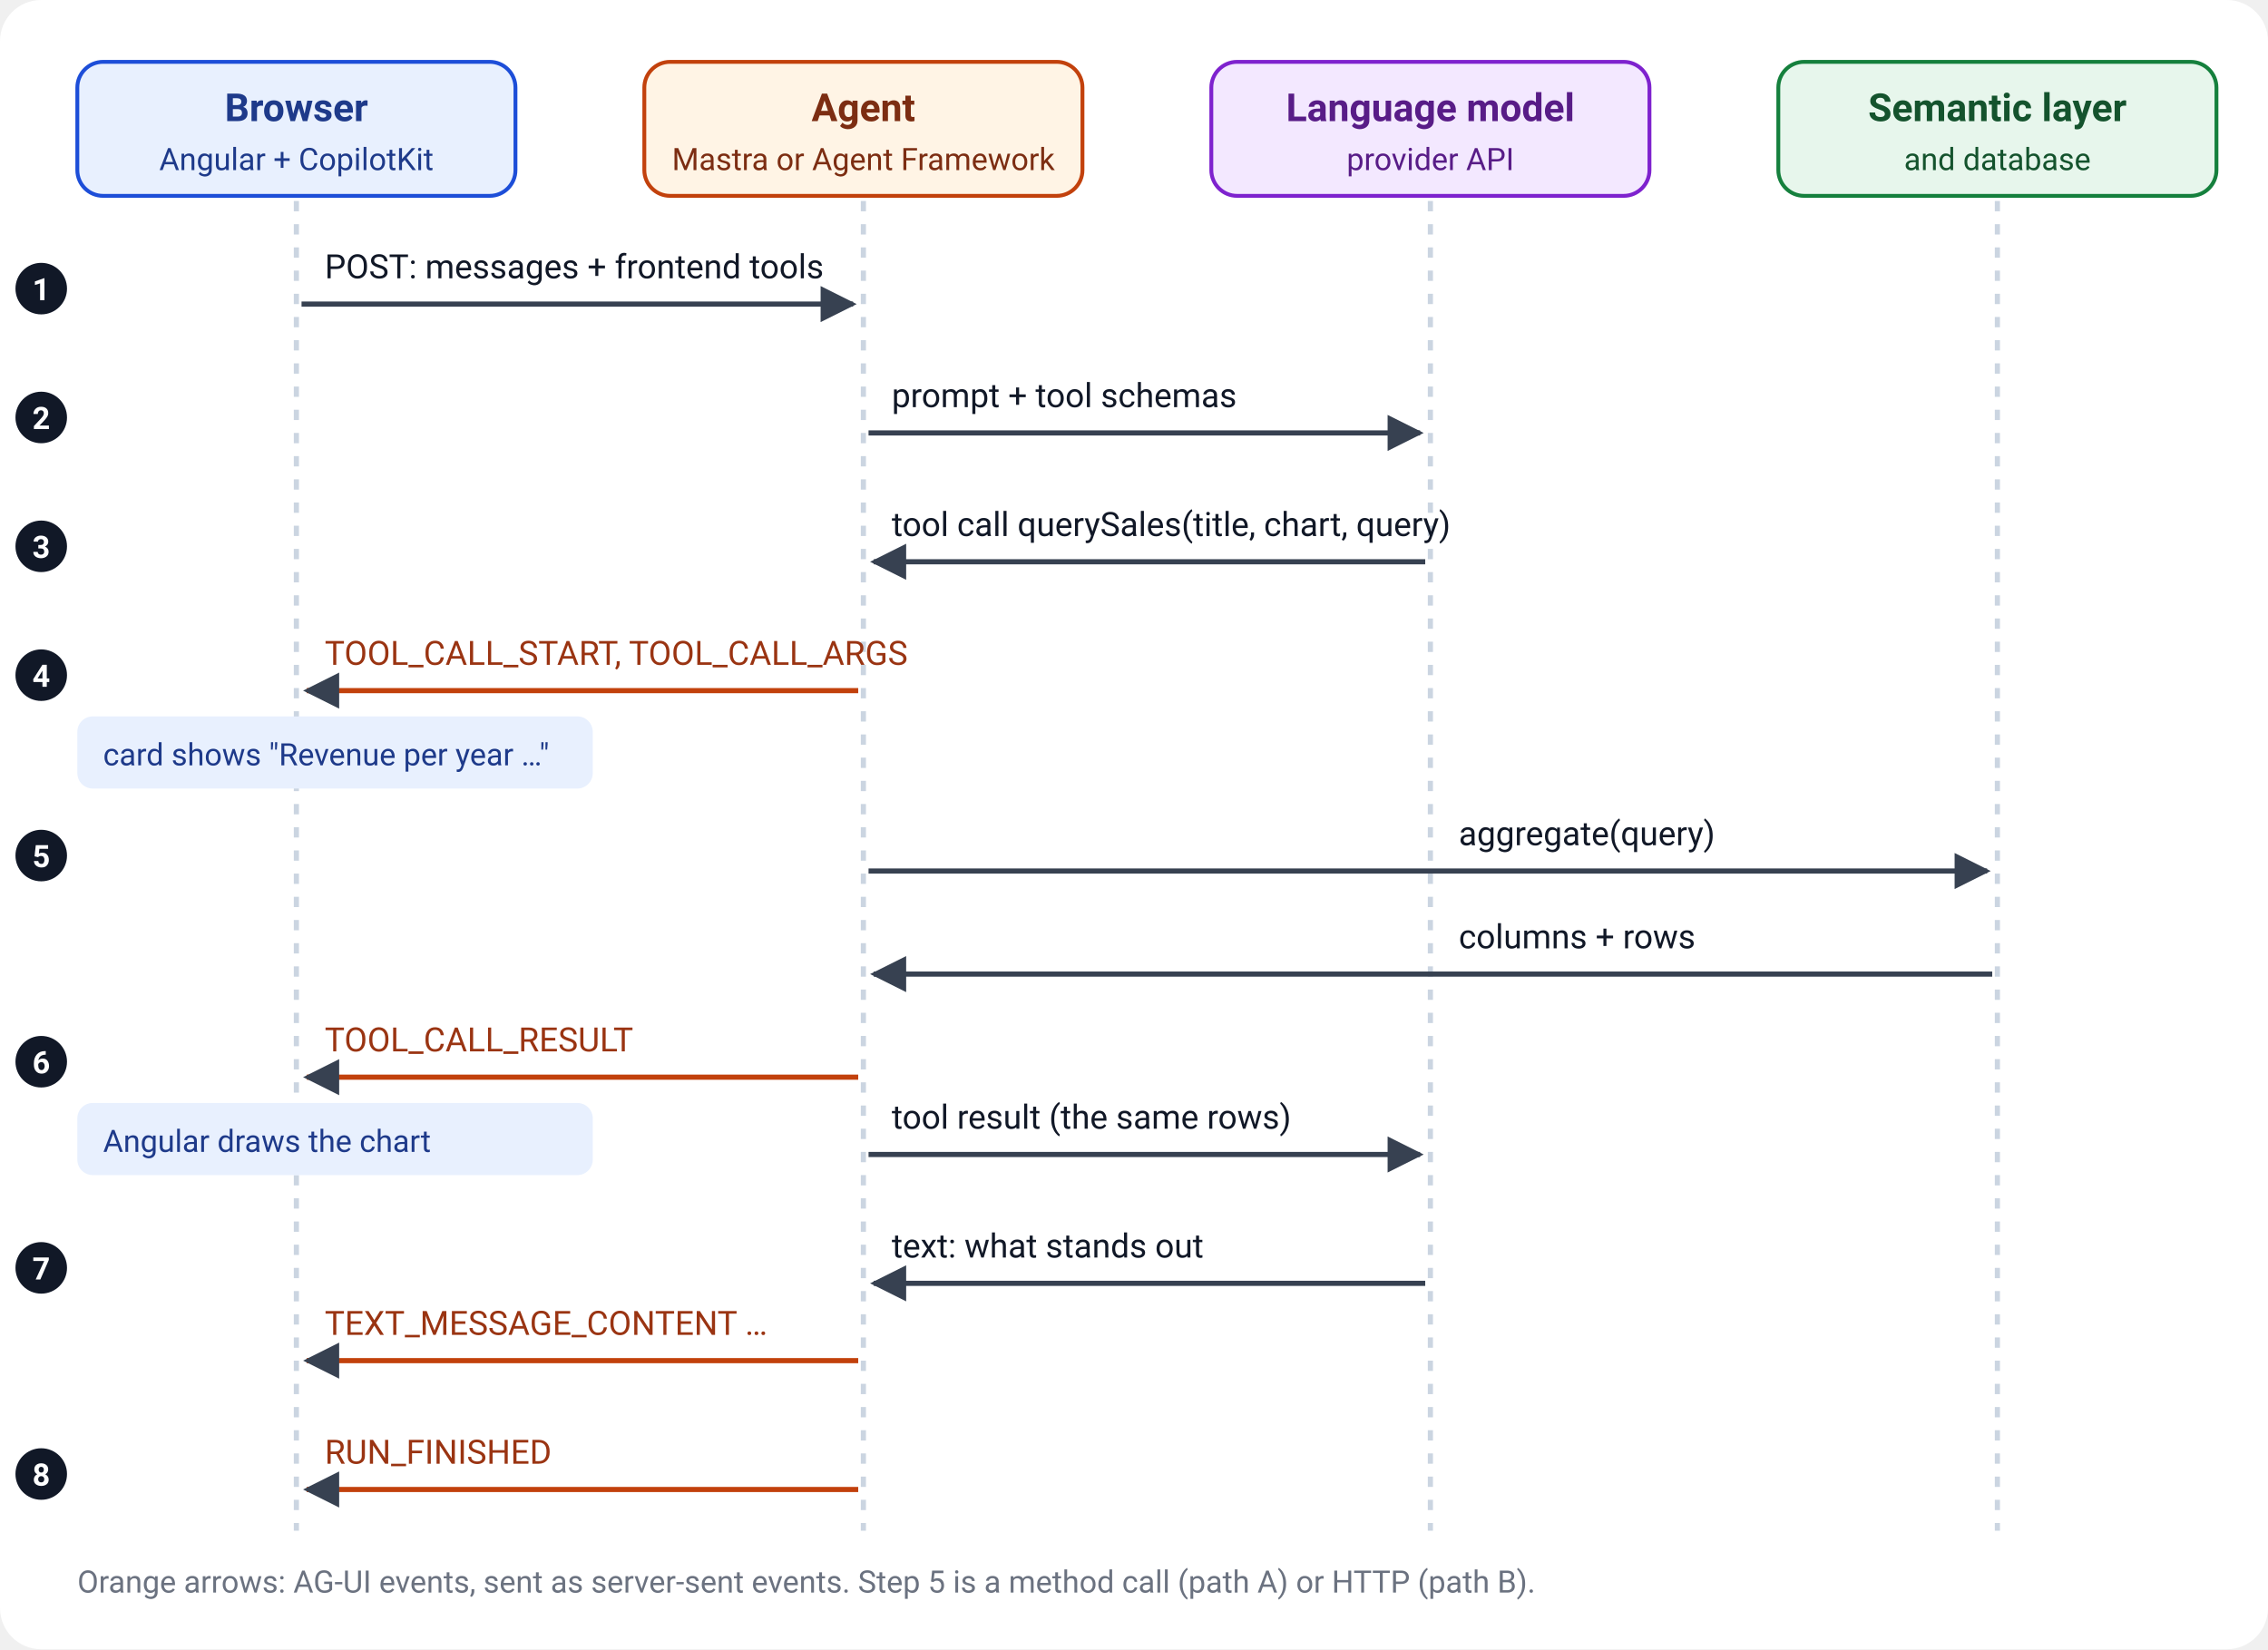
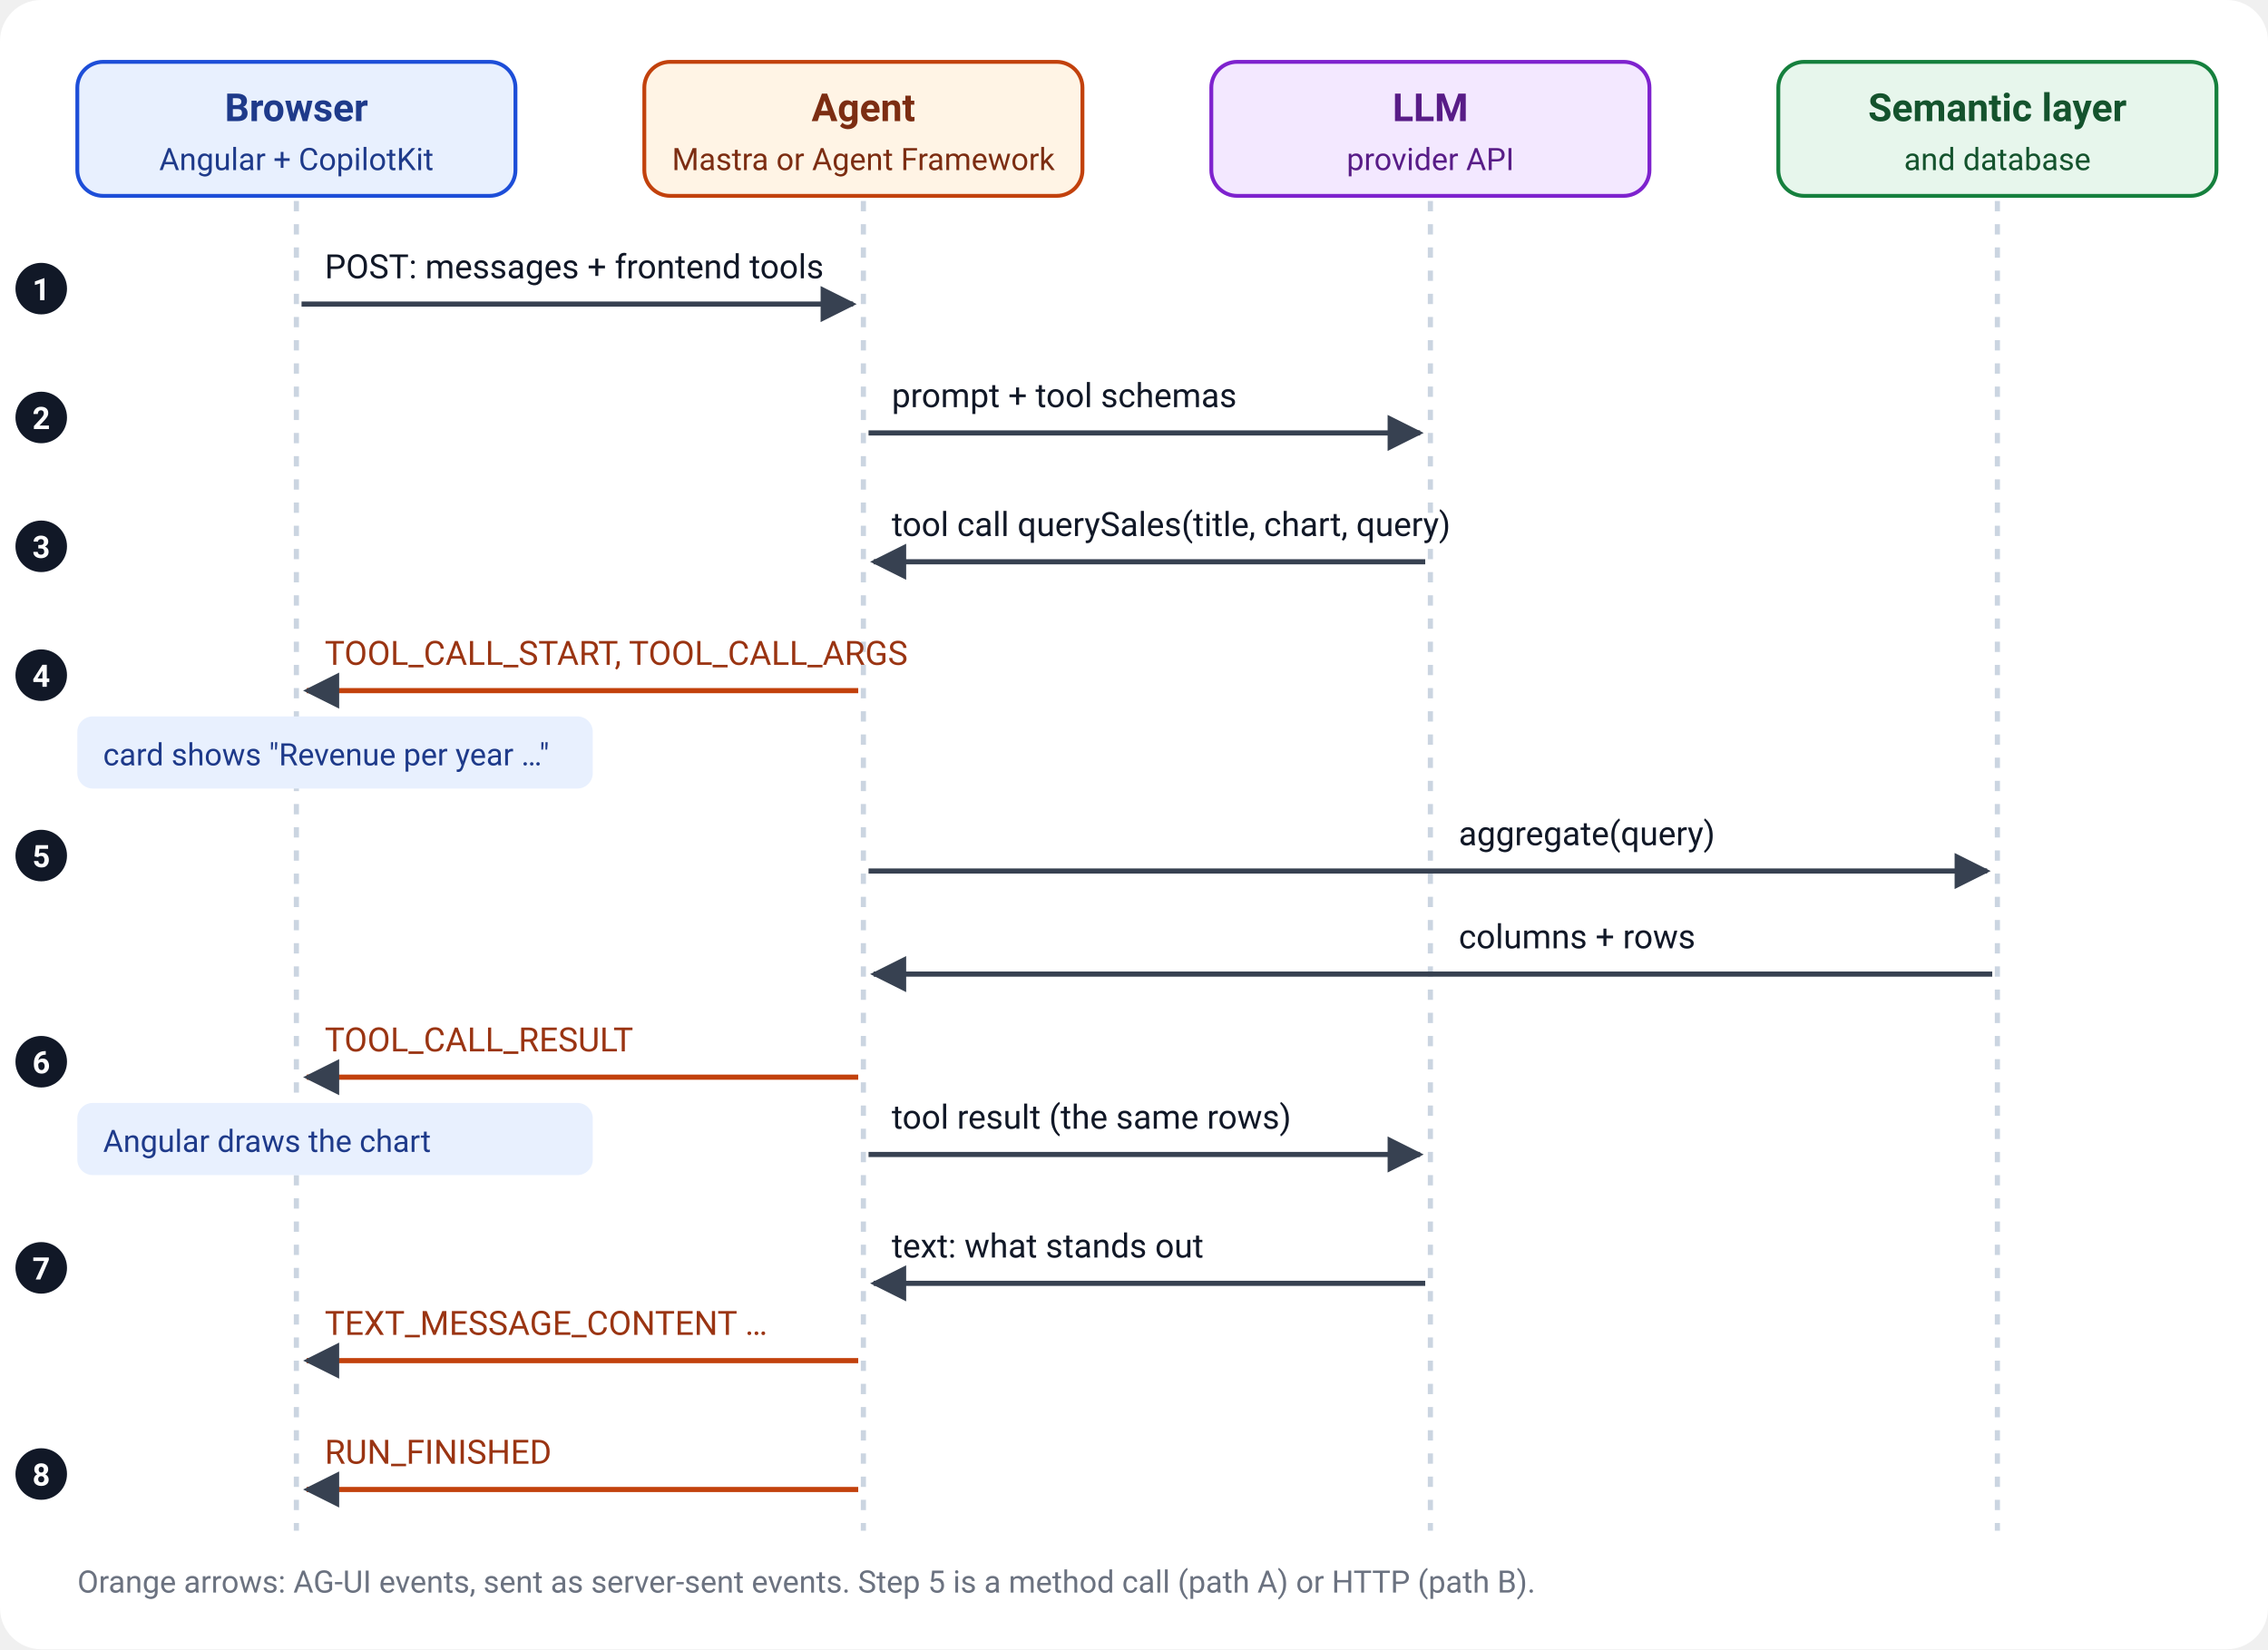
<svg xmlns="http://www.w3.org/2000/svg" viewBox="0 0 880 640" font-family="system-ui, -apple-system, 'Segoe UI', Roboto, sans-serif" role="img" aria-labelledby="title desc">
  <defs>
    <marker id="a" viewBox="0 0 10 10" refX="9" refY="5" markerWidth="7" markerHeight="7" orient="auto">
      <path d="M0,0 L10,5 L0,10 z" fill="#374151" />
    </marker>
  </defs>
  <rect width="880" height="640" rx="16" fill="#ffffff" />
  <rect x="30" y="24" width="170" height="52" rx="10" fill="#e8f0fe" stroke="#1d4ed8" stroke-width="1.5" />
  <text x="115" y="47" font-size="15" font-weight="700" fill="#1e3a8a" text-anchor="middle">Browser</text>
  <text x="115" y="66" font-size="12" fill="#1e3a8a" text-anchor="middle">Angular + CopilotKit</text>
  <rect x="250" y="24" width="170" height="52" rx="10" fill="#fff4e5" stroke="#c2410c" stroke-width="1.5" />
  <text x="335" y="47" font-size="15" font-weight="700" fill="#7c2d12" text-anchor="middle">Agent</text>
  <text x="335" y="66" font-size="12" fill="#7c2d12" text-anchor="middle">Mastra or Agent Framework</text>
  <rect x="470" y="24" width="170" height="52" rx="10" fill="#f3e8ff" stroke="#7e22ce" stroke-width="1.5" />
-   <text x="555" y="47" font-size="15" font-weight="700" fill="#581c87" text-anchor="middle">Language model</text>
+   <text x="555" y="47" font-size="15" font-weight="700" fill="#581c87" text-anchor="middle">LLM</text>
  <text x="555" y="66" font-size="12" fill="#581c87" text-anchor="middle">provider API</text>
  <rect x="690" y="24" width="170" height="52" rx="10" fill="#e7f6ec" stroke="#15803d" stroke-width="1.5" />
  <text x="775" y="47" font-size="15" font-weight="700" fill="#14532d" text-anchor="middle">Semantic layer</text>
  <text x="775" y="66" font-size="12" fill="#14532d" text-anchor="middle">and database</text>
  <g stroke="#cbd5e1" stroke-width="2" stroke-dasharray="4 5">
    <line x1="115" y1="78" x2="115" y2="594" />
    <line x1="335" y1="78" x2="335" y2="594" />
    <line x1="555" y1="78" x2="555" y2="594" />
    <line x1="775" y1="78" x2="775" y2="594" />
  </g>
  <g font-size="13" fill="#111827">
    <circle cx="16" cy="112" r="10" fill="#111827" />
    <text x="16" y="116.5" font-size="12" font-weight="700" fill="#fff" text-anchor="middle">1</text>
    <line x1="117" y1="118" x2="331" y2="118" stroke="#374151" stroke-width="2" marker-end="url(#a)" />
    <text x="126" y="108">POST: messages + frontend tools</text>
    <circle cx="16" cy="162" r="10" fill="#111827" />
    <text x="16" y="166.5" font-size="12" font-weight="700" fill="#fff" text-anchor="middle">2</text>
    <line x1="337" y1="168" x2="551" y2="168" stroke="#374151" stroke-width="2" marker-end="url(#a)" />
    <text x="346" y="158">prompt + tool schemas</text>
    <circle cx="16" cy="212" r="10" fill="#111827" />
    <text x="16" y="216.5" font-size="12" font-weight="700" fill="#fff" text-anchor="middle">3</text>
    <line x1="553" y1="218" x2="339" y2="218" stroke="#374151" stroke-width="2" marker-end="url(#a)" />
    <text x="346" y="208">tool call querySales(title, chart, query)</text>
    <circle cx="16" cy="262" r="10" fill="#111827" />
    <text x="16" y="266.5" font-size="12" font-weight="700" fill="#fff" text-anchor="middle">4</text>
    <line x1="333" y1="268" x2="119" y2="268" stroke="#c2410c" stroke-width="2" marker-end="url(#a)" />
    <text x="126" y="258" fill="#9a3412">TOOL_CALL_START, TOOL_CALL_ARGS</text>
    <rect x="30" y="278" width="200" height="28" rx="6" fill="#e8f0fe" />
    <text x="40" y="297" font-size="12" fill="#1e3a8a">card shows "Revenue per year …"</text>
    <circle cx="16" cy="332" r="10" fill="#111827" />
    <text x="16" y="336.5" font-size="12" font-weight="700" fill="#fff" text-anchor="middle">5</text>
    <line x1="337" y1="338" x2="771" y2="338" stroke="#374151" stroke-width="2" marker-end="url(#a)" />
    <text x="566" y="328">aggregate(query)</text>
    <line x1="773" y1="378" x2="339" y2="378" stroke="#374151" stroke-width="2" marker-end="url(#a)" />
    <text x="566" y="368">columns + rows</text>
    <circle cx="16" cy="412" r="10" fill="#111827" />
    <text x="16" y="416.5" font-size="12" font-weight="700" fill="#fff" text-anchor="middle">6</text>
    <line x1="333" y1="418" x2="119" y2="418" stroke="#c2410c" stroke-width="2" marker-end="url(#a)" />
    <text x="126" y="408" fill="#9a3412">TOOL_CALL_RESULT</text>
    <rect x="30" y="428" width="200" height="28" rx="6" fill="#e8f0fe" />
    <text x="40" y="447" font-size="12" fill="#1e3a8a">Angular draws the chart</text>
    <line x1="337" y1="448" x2="551" y2="448" stroke="#374151" stroke-width="2" marker-end="url(#a)" />
    <text x="346" y="438">tool result (the same rows)</text>
    <circle cx="16" cy="492" r="10" fill="#111827" />
    <text x="16" y="496.5" font-size="12" font-weight="700" fill="#fff" text-anchor="middle">7</text>
    <line x1="553" y1="498" x2="339" y2="498" stroke="#374151" stroke-width="2" marker-end="url(#a)" />
    <text x="346" y="488">text: what stands out</text>
    <line x1="333" y1="528" x2="119" y2="528" stroke="#c2410c" stroke-width="2" marker-end="url(#a)" />
    <text x="126" y="518" fill="#9a3412">TEXT_MESSAGE_CONTENT …</text>
    <circle cx="16" cy="572" r="10" fill="#111827" />
    <text x="16" y="576.5" font-size="12" font-weight="700" fill="#fff" text-anchor="middle">8</text>
    <line x1="333" y1="578" x2="119" y2="578" stroke="#c2410c" stroke-width="2" marker-end="url(#a)" />
    <text x="126" y="568" fill="#9a3412">RUN_FINISHED</text>
  </g>
  <text x="30" y="618" font-size="12" fill="#6b7280">Orange arrows: AG-UI events, sent as server-sent events. Step 5 is a method call (path A) or HTTP (path B).</text>
</svg>
